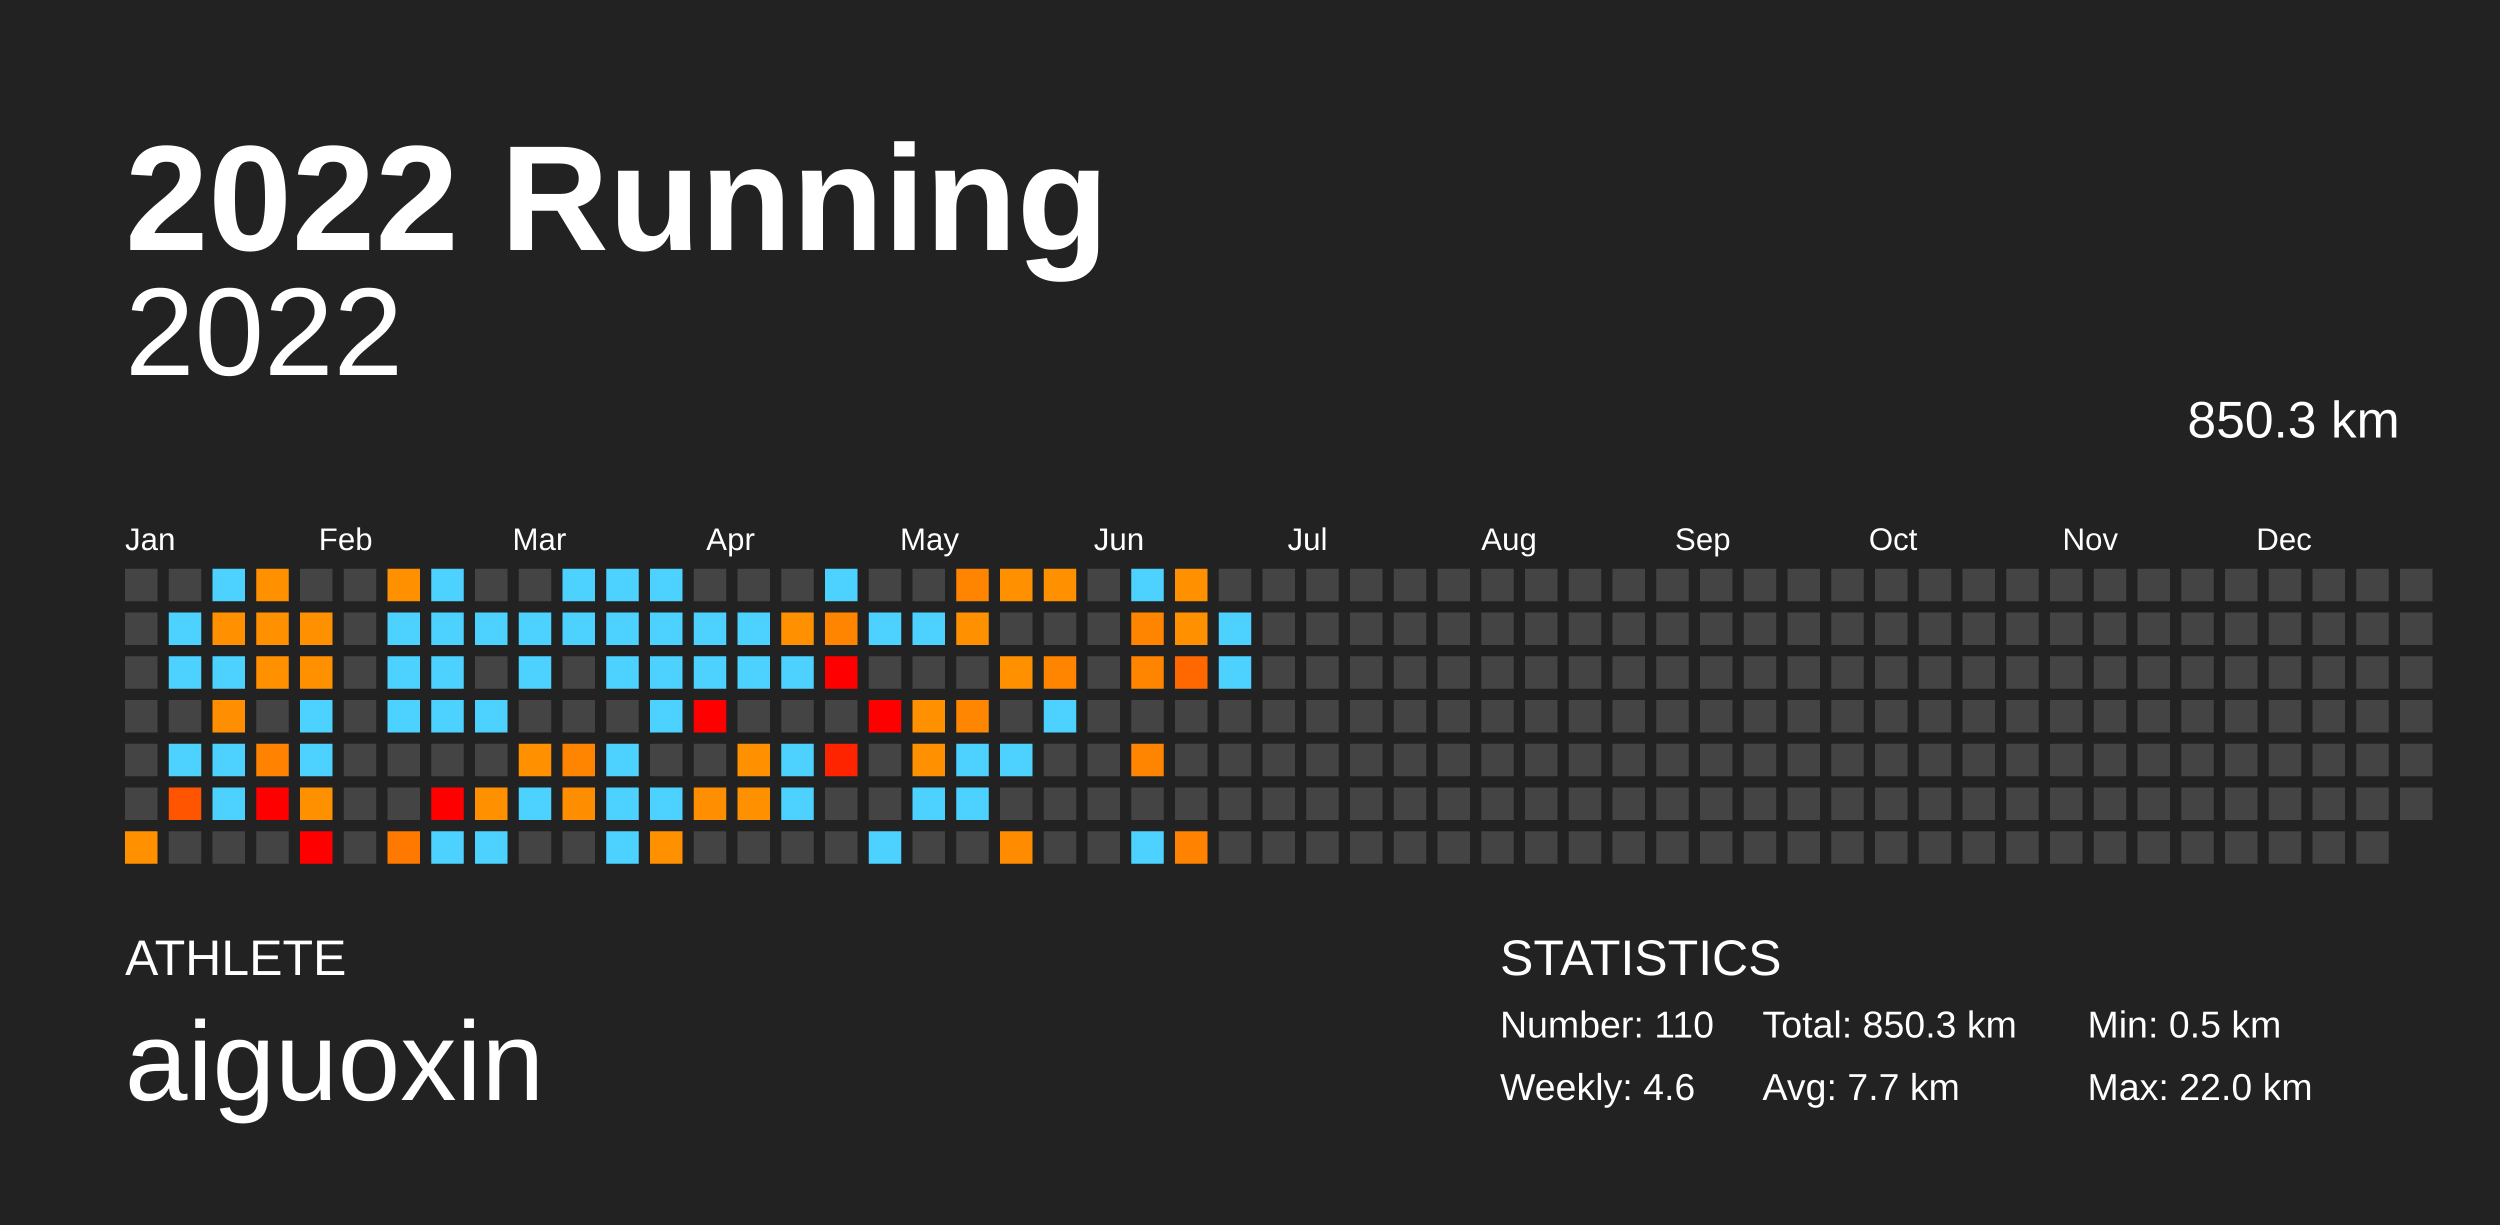
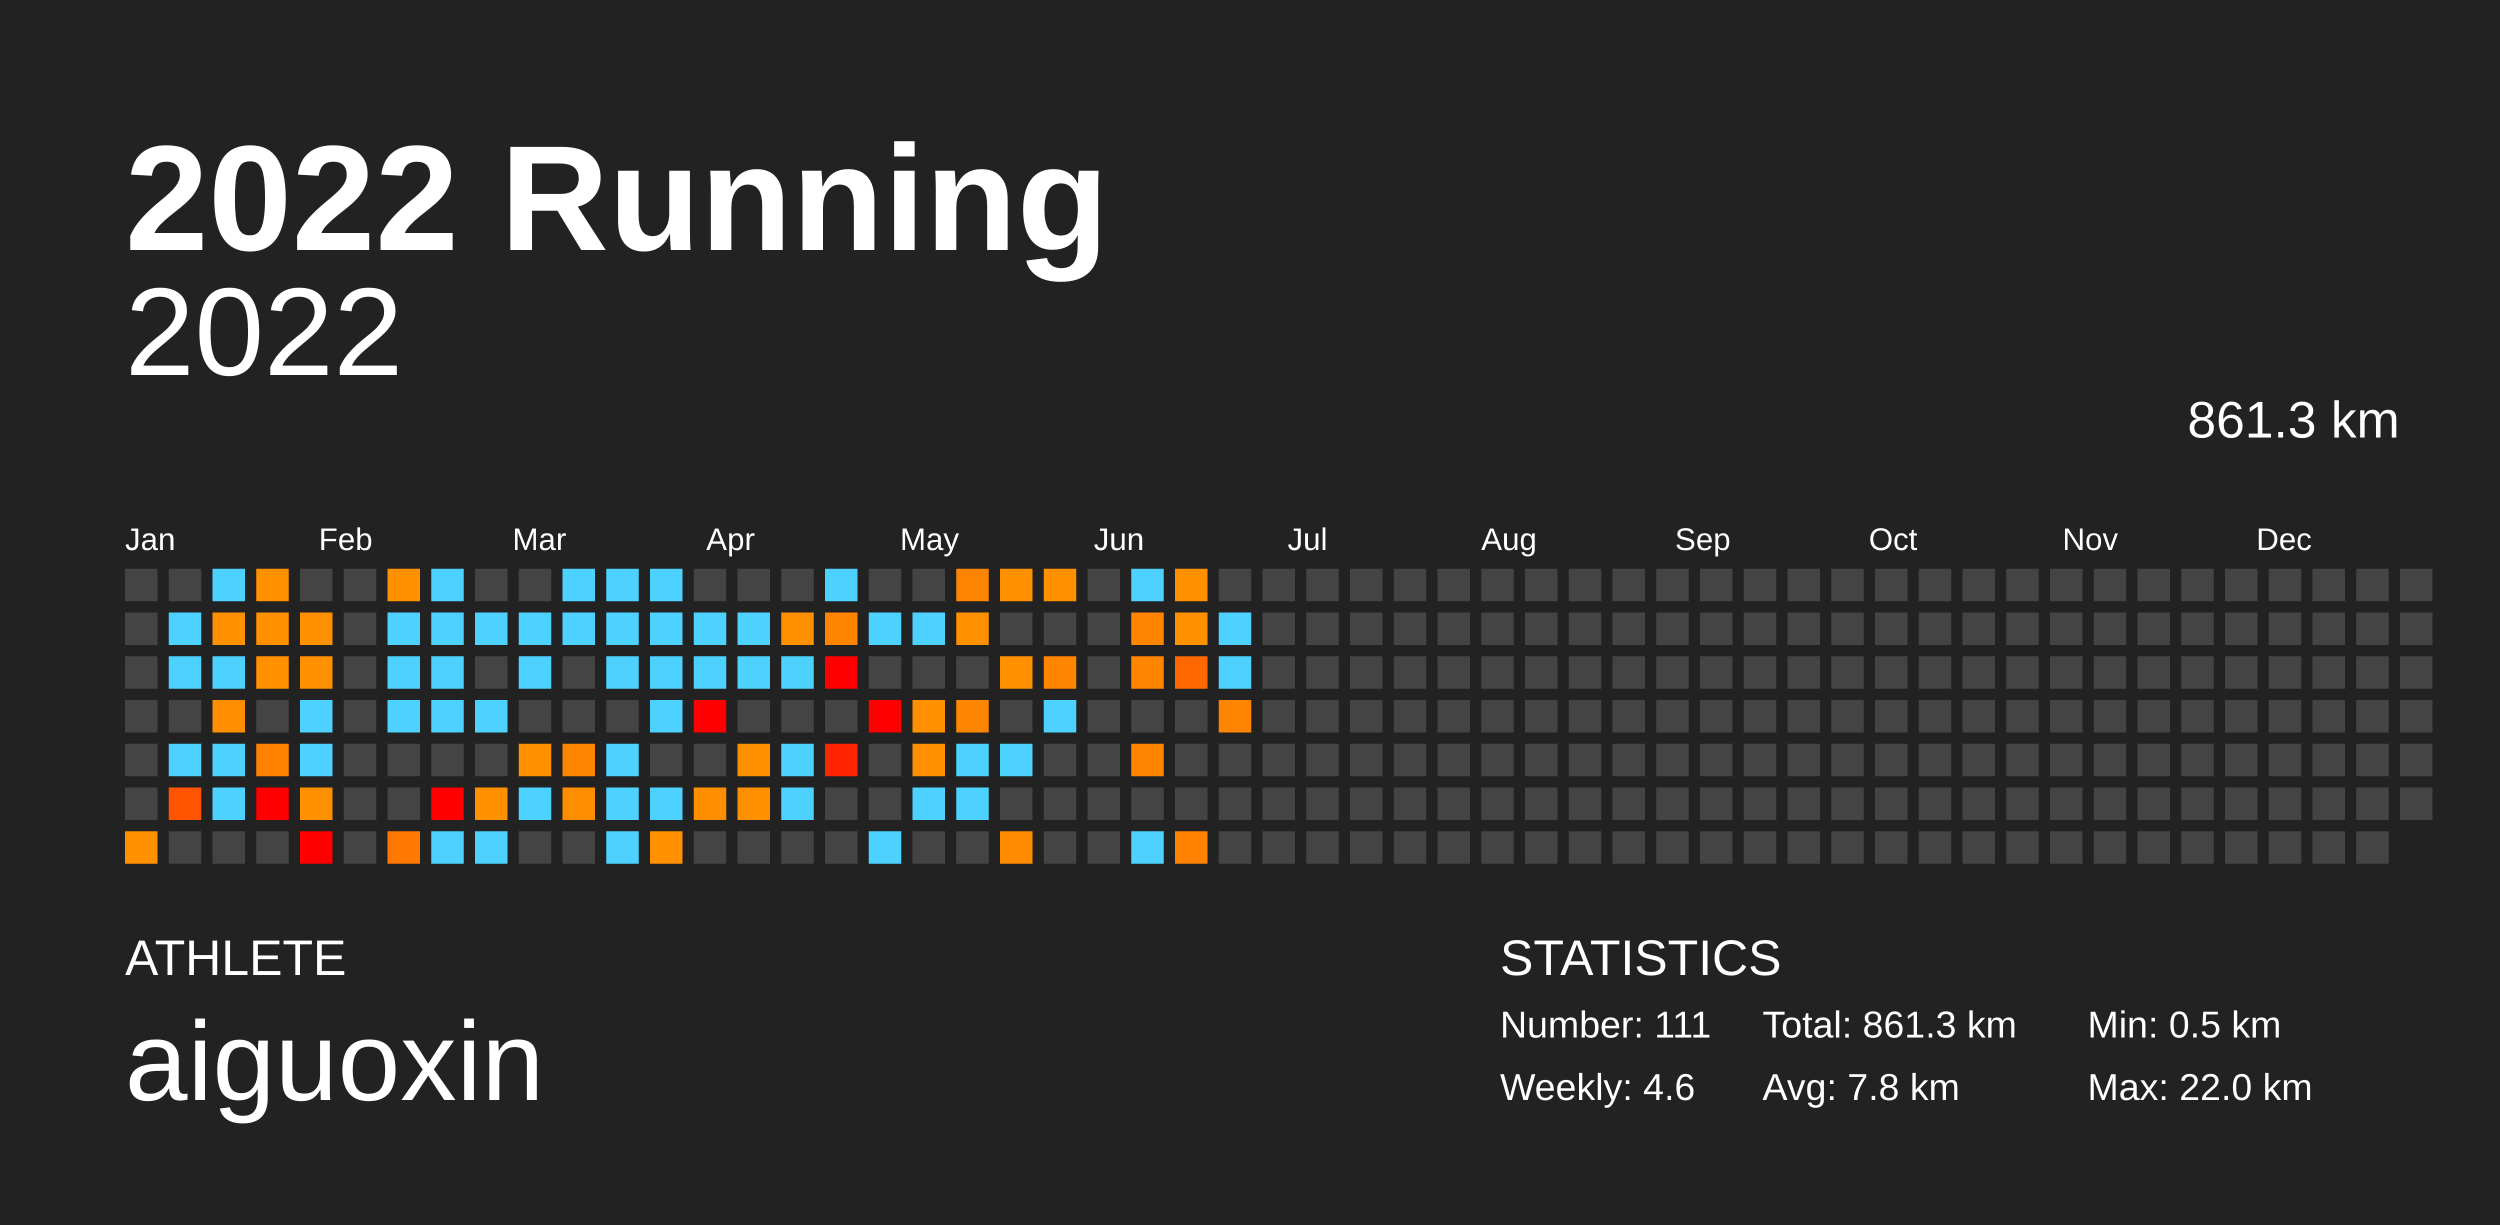
<svg xmlns="http://www.w3.org/2000/svg" baseProfile="full" height="98mm" version="1.1" viewBox="0,0,200,98" width="200mm">
  <defs />
  <rect fill="#222222" height="98" width="200" x="0" y="0" />
  <text fill="#FFFFFF" style="font-size:12px; font-family:Arial; font-weight:bold;" x="10" y="20">2022 Running</text>
  <text fill="#FFFFFF" style="font-size:4px; font-family:Arial" x="10" y="78">ATHLETE</text>
  <text fill="#FFFFFF" style="font-size:9px; font-family:Arial" x="10" y="88">aiguoxin</text>
  <text fill="#FFFFFF" style="font-size:4px; font-family:Arial" x="120" y="78">STATISTICS</text>
-   <text fill="#FFFFFF" style="font-size:3px; font-family:Arial" x="120" y="83">Number: 110</text>
+   <text fill="#FFFFFF" style="font-size:3px; font-family:Arial" x="120" y="83">Number: 111</text>
  <text fill="#FFFFFF" style="font-size:3px; font-family:Arial" x="120" y="88">Weekly: 4.6</text>
-   <text fill="#FFFFFF" style="font-size:3px; font-family:Arial" x="141" y="83">Total: 850.3 km</text>
-   <text fill="#FFFFFF" style="font-size:3px; font-family:Arial" x="141" y="88">Avg: 7.7 km</text>
+   <text fill="#FFFFFF" style="font-size:3px; font-family:Arial" x="141" y="83">Total: 861.3 km</text>
+   <text fill="#FFFFFF" style="font-size:3px; font-family:Arial" x="141" y="88">Avg: 7.8 km</text>
  <text fill="#FFFFFF" style="font-size:3px; font-family:Arial" x="167" y="83">Min: 0.5 km</text>
  <text fill="#FFFFFF" style="font-size:3px; font-family:Arial" x="167" y="88">Max: 22.0 km</text>
  <text alignment-baseline="hanging" fill="#FFFFFF" style="font-size:10.0px; font-family:Arial;" x="10" y="30">2022</text>
-   <text alignment-baseline="hanging" fill="#FFFFFF" style="font-size:4.125px; font-family:Arial;" x="175" y="35">850.3 km</text>
+   <text alignment-baseline="hanging" fill="#FFFFFF" style="font-size:4.125px; font-family:Arial;" x="175" y="35">861.3 km</text>
  <text fill="#FFFFFF" style="font-size:2.5px; font-family:Arial" x="10.0" y="44">Jan</text>
  <text fill="#FFFFFF" style="font-size:2.5px; font-family:Arial" x="25.5" y="44">Feb</text>
  <text fill="#FFFFFF" style="font-size:2.5px; font-family:Arial" x="41.0" y="44">Mar</text>
  <text fill="#FFFFFF" style="font-size:2.5px; font-family:Arial" x="56.5" y="44">Apr</text>
  <text fill="#FFFFFF" style="font-size:2.5px; font-family:Arial" x="72.0" y="44">May</text>
  <text fill="#FFFFFF" style="font-size:2.5px; font-family:Arial" x="87.5" y="44">Jun</text>
  <text fill="#FFFFFF" style="font-size:2.5px; font-family:Arial" x="103.0" y="44">Jul</text>
  <text fill="#FFFFFF" style="font-size:2.5px; font-family:Arial" x="118.5" y="44">Aug</text>
  <text fill="#FFFFFF" style="font-size:2.5px; font-family:Arial" x="134.0" y="44">Sep</text>
  <text fill="#FFFFFF" style="font-size:2.5px; font-family:Arial" x="149.5" y="44">Oct</text>
  <text fill="#FFFFFF" style="font-size:2.5px; font-family:Arial" x="165.0" y="44">Nov</text>
  <text fill="#FFFFFF" style="font-size:2.5px; font-family:Arial" x="180.5" y="44">Dec</text>
  <rect fill="#444444" height="2.6" width="2.6" x="10.0" y="45.5" />
  <rect fill="#444444" height="2.6" width="2.6" x="10.0" y="49.0" />
  <rect fill="#444444" height="2.6" width="2.6" x="10.0" y="52.5" />
  <rect fill="#444444" height="2.6" width="2.6" x="10.0" y="56.0" />
  <rect fill="#444444" height="2.6" width="2.6" x="10.0" y="59.5" />
  <rect fill="#444444" height="2.6" width="2.6" x="10.0" y="63.0" />
  <rect fill="#ff9000" height="2.6" width="2.6" x="10.0" y="66.5" />
  <rect fill="#444444" height="2.6" width="2.6" x="13.5" y="45.5" />
  <rect fill="#4dd2ff" height="2.6" width="2.6" x="13.5" y="49.0" />
  <rect fill="#4dd2ff" height="2.6" width="2.6" x="13.5" y="52.5" />
  <rect fill="#444444" height="2.6" width="2.6" x="13.5" y="56.0" />
  <rect fill="#4dd2ff" height="2.6" width="2.6" x="13.5" y="59.5" />
  <rect fill="#ff5400" height="2.6" width="2.6" x="13.5" y="63.0" />
  <rect fill="#444444" height="2.6" width="2.6" x="13.5" y="66.5" />
  <rect fill="#4dd2ff" height="2.6" width="2.6" x="17.0" y="45.5" />
  <rect fill="#ff9000" height="2.6" width="2.6" x="17.0" y="49.0" />
  <rect fill="#4dd2ff" height="2.6" width="2.6" x="17.0" y="52.5" />
  <rect fill="#ff8f00" height="2.6" width="2.6" x="17.0" y="56.0" />
  <rect fill="#4dd2ff" height="2.6" width="2.6" x="17.0" y="59.5" />
  <rect fill="#4dd2ff" height="2.6" width="2.6" x="17.0" y="63.0" />
  <rect fill="#444444" height="2.6" width="2.6" x="17.0" y="66.5" />
  <rect fill="#ff9000" height="2.6" width="2.6" x="20.5" y="45.5" />
  <rect fill="#ff9000" height="2.6" width="2.6" x="20.5" y="49.0" />
  <rect fill="#ff9000" height="2.6" width="2.6" x="20.5" y="52.5" />
  <rect fill="#444444" height="2.6" width="2.6" x="20.5" y="56.0" />
  <rect fill="#ff8300" height="2.6" width="2.6" x="20.5" y="59.5" />
  <rect fill="red" height="2.6" width="2.6" x="20.5" y="63.0" />
  <rect fill="#444444" height="2.6" width="2.6" x="20.5" y="66.5" />
  <rect fill="#444444" height="2.6" width="2.6" x="24.0" y="45.5" />
  <rect fill="#ff9000" height="2.6" width="2.6" x="24.0" y="49.0" />
  <rect fill="#ff9000" height="2.6" width="2.6" x="24.0" y="52.5" />
  <rect fill="#4dd2ff" height="2.6" width="2.6" x="24.0" y="56.0" />
  <rect fill="#4dd2ff" height="2.6" width="2.6" x="24.0" y="59.5" />
  <rect fill="#ff9000" height="2.6" width="2.6" x="24.0" y="63.0" />
  <rect fill="red" height="2.6" width="2.6" x="24.0" y="66.5" />
  <rect fill="#444444" height="2.6" width="2.6" x="27.5" y="45.5" />
  <rect fill="#444444" height="2.6" width="2.6" x="27.5" y="49.0" />
  <rect fill="#444444" height="2.6" width="2.6" x="27.5" y="52.5" />
  <rect fill="#444444" height="2.6" width="2.6" x="27.5" y="56.0" />
  <rect fill="#444444" height="2.6" width="2.6" x="27.5" y="59.5" />
  <rect fill="#444444" height="2.6" width="2.6" x="27.5" y="63.0" />
  <rect fill="#444444" height="2.6" width="2.6" x="27.5" y="66.5" />
  <rect fill="#ff9000" height="2.6" width="2.6" x="31.0" y="45.5" />
  <rect fill="#4dd2ff" height="2.6" width="2.6" x="31.0" y="49.0" />
  <rect fill="#4dd2ff" height="2.6" width="2.6" x="31.0" y="52.5" />
  <rect fill="#4dd2ff" height="2.6" width="2.6" x="31.0" y="56.0" />
  <rect fill="#444444" height="2.6" width="2.6" x="31.0" y="59.5" />
  <rect fill="#444444" height="2.6" width="2.6" x="31.0" y="63.0" />
  <rect fill="#ff7800" height="2.6" width="2.6" x="31.0" y="66.5" />
  <rect fill="#4dd2ff" height="2.6" width="2.6" x="34.5" y="45.5" />
  <rect fill="#4dd2ff" height="2.6" width="2.6" x="34.5" y="49.0" />
  <rect fill="#4dd2ff" height="2.6" width="2.6" x="34.5" y="52.5" />
  <rect fill="#4dd2ff" height="2.6" width="2.6" x="34.5" y="56.0" />
  <rect fill="#444444" height="2.6" width="2.6" x="34.5" y="59.5" />
  <rect fill="red" height="2.6" width="2.6" x="34.5" y="63.0" />
  <rect fill="#4dd2ff" height="2.6" width="2.6" x="34.5" y="66.5" />
  <rect fill="#444444" height="2.6" width="2.6" x="38.0" y="45.5" />
  <rect fill="#4dd2ff" height="2.6" width="2.6" x="38.0" y="49.0" />
  <rect fill="#444444" height="2.6" width="2.6" x="38.0" y="52.5" />
  <rect fill="#4dd2ff" height="2.6" width="2.6" x="38.0" y="56.0" />
  <rect fill="#444444" height="2.6" width="2.6" x="38.0" y="59.5" />
  <rect fill="#ff9000" height="2.6" width="2.6" x="38.0" y="63.0" />
  <rect fill="#4dd2ff" height="2.6" width="2.6" x="38.0" y="66.5" />
  <rect fill="#444444" height="2.6" width="2.6" x="41.5" y="45.5" />
  <rect fill="#4dd2ff" height="2.6" width="2.6" x="41.5" y="49.0" />
  <rect fill="#4dd2ff" height="2.6" width="2.6" x="41.5" y="52.5" />
  <rect fill="#444444" height="2.6" width="2.6" x="41.5" y="56.0" />
  <rect fill="#ff9000" height="2.6" width="2.6" x="41.5" y="59.5" />
  <rect fill="#4dd2ff" height="2.6" width="2.6" x="41.5" y="63.0" />
  <rect fill="#444444" height="2.6" width="2.6" x="41.5" y="66.5" />
  <rect fill="#4dd2ff" height="2.6" width="2.6" x="45.0" y="45.5" />
  <rect fill="#4dd2ff" height="2.6" width="2.6" x="45.0" y="49.0" />
  <rect fill="#444444" height="2.6" width="2.6" x="45.0" y="52.5" />
  <rect fill="#444444" height="2.6" width="2.6" x="45.0" y="56.0" />
  <rect fill="#ff8400" height="2.6" width="2.6" x="45.0" y="59.5" />
  <rect fill="#ff8d00" height="2.6" width="2.6" x="45.0" y="63.0" />
  <rect fill="#444444" height="2.6" width="2.6" x="45.0" y="66.5" />
  <rect fill="#4dd2ff" height="2.6" width="2.6" x="48.5" y="45.5" />
  <rect fill="#4dd2ff" height="2.6" width="2.6" x="48.5" y="49.0" />
  <rect fill="#4dd2ff" height="2.6" width="2.6" x="48.5" y="52.5" />
  <rect fill="#444444" height="2.6" width="2.6" x="48.5" y="56.0" />
  <rect fill="#4dd2ff" height="2.6" width="2.6" x="48.5" y="59.5" />
  <rect fill="#4dd2ff" height="2.6" width="2.6" x="48.5" y="63.0" />
  <rect fill="#4dd2ff" height="2.6" width="2.6" x="48.5" y="66.5" />
  <rect fill="#4dd2ff" height="2.6" width="2.6" x="52.0" y="45.5" />
  <rect fill="#4dd2ff" height="2.6" width="2.6" x="52.0" y="49.0" />
  <rect fill="#4dd2ff" height="2.6" width="2.6" x="52.0" y="52.5" />
  <rect fill="#4dd2ff" height="2.6" width="2.6" x="52.0" y="56.0" />
  <rect fill="#444444" height="2.6" width="2.6" x="52.0" y="59.5" />
  <rect fill="#4dd2ff" height="2.6" width="2.6" x="52.0" y="63.0" />
  <rect fill="#ff9000" height="2.6" width="2.6" x="52.0" y="66.5" />
  <rect fill="#444444" height="2.6" width="2.6" x="55.5" y="45.5" />
  <rect fill="#4dd2ff" height="2.6" width="2.6" x="55.5" y="49.0" />
  <rect fill="#4dd2ff" height="2.6" width="2.6" x="55.5" y="52.5" />
  <rect fill="red" height="2.6" width="2.6" x="55.5" y="56.0" />
  <rect fill="#444444" height="2.6" width="2.6" x="55.5" y="59.5" />
  <rect fill="#ff8e00" height="2.6" width="2.6" x="55.5" y="63.0" />
  <rect fill="#444444" height="2.6" width="2.6" x="55.5" y="66.5" />
  <rect fill="#444444" height="2.6" width="2.6" x="59.0" y="45.5" />
  <rect fill="#4dd2ff" height="2.6" width="2.6" x="59.0" y="49.0" />
  <rect fill="#4dd2ff" height="2.6" width="2.6" x="59.0" y="52.5" />
  <rect fill="#444444" height="2.6" width="2.6" x="59.0" y="56.0" />
  <rect fill="#ff9000" height="2.6" width="2.6" x="59.0" y="59.5" />
  <rect fill="#ff9000" height="2.6" width="2.6" x="59.0" y="63.0" />
  <rect fill="#444444" height="2.6" width="2.6" x="59.0" y="66.5" />
  <rect fill="#444444" height="2.6" width="2.6" x="62.5" y="45.5" />
  <rect fill="#ff9000" height="2.6" width="2.6" x="62.5" y="49.0" />
  <rect fill="#4dd2ff" height="2.6" width="2.6" x="62.5" y="52.5" />
  <rect fill="#444444" height="2.6" width="2.6" x="62.5" y="56.0" />
  <rect fill="#4dd2ff" height="2.6" width="2.6" x="62.5" y="59.5" />
  <rect fill="#4dd2ff" height="2.6" width="2.6" x="62.5" y="63.0" />
  <rect fill="#444444" height="2.6" width="2.6" x="62.5" y="66.5" />
  <rect fill="#4dd2ff" height="2.6" width="2.6" x="66.0" y="45.5" />
  <rect fill="#ff8400" height="2.6" width="2.6" x="66.0" y="49.0" />
  <rect fill="red" height="2.6" width="2.6" x="66.0" y="52.5" />
  <rect fill="#444444" height="2.6" width="2.6" x="66.0" y="56.0" />
  <rect fill="#ff2400" height="2.6" width="2.6" x="66.0" y="59.5" />
  <rect fill="#444444" height="2.6" width="2.6" x="66.0" y="63.0" />
  <rect fill="#444444" height="2.6" width="2.6" x="66.0" y="66.5" />
  <rect fill="#444444" height="2.6" width="2.6" x="69.5" y="45.5" />
  <rect fill="#4dd2ff" height="2.6" width="2.6" x="69.5" y="49.0" />
  <rect fill="#444444" height="2.6" width="2.6" x="69.5" y="52.5" />
  <rect fill="red" height="2.6" width="2.6" x="69.5" y="56.0" />
  <rect fill="#444444" height="2.6" width="2.6" x="69.5" y="59.5" />
  <rect fill="#444444" height="2.6" width="2.6" x="69.5" y="63.0" />
  <rect fill="#4dd2ff" height="2.6" width="2.6" x="69.5" y="66.5" />
  <rect fill="#444444" height="2.6" width="2.6" x="73.0" y="45.5" />
  <rect fill="#4dd2ff" height="2.6" width="2.6" x="73.0" y="49.0" />
  <rect fill="#444444" height="2.6" width="2.6" x="73.0" y="52.5" />
  <rect fill="#ff9000" height="2.6" width="2.6" x="73.0" y="56.0" />
  <rect fill="#ff9000" height="2.6" width="2.6" x="73.0" y="59.5" />
  <rect fill="#4dd2ff" height="2.6" width="2.6" x="73.0" y="63.0" />
  <rect fill="#444444" height="2.6" width="2.6" x="73.0" y="66.5" />
  <rect fill="#ff8400" height="2.6" width="2.6" x="76.5" y="45.5" />
  <rect fill="#ff9000" height="2.6" width="2.6" x="76.5" y="49.0" />
  <rect fill="#444444" height="2.6" width="2.6" x="76.5" y="52.5" />
  <rect fill="#ff8600" height="2.6" width="2.6" x="76.5" y="56.0" />
  <rect fill="#4dd2ff" height="2.6" width="2.6" x="76.5" y="59.5" />
  <rect fill="#4dd2ff" height="2.6" width="2.6" x="76.5" y="63.0" />
  <rect fill="#444444" height="2.6" width="2.6" x="76.5" y="66.5" />
  <rect fill="#ff9000" height="2.6" width="2.6" x="80.0" y="45.5" />
  <rect fill="#444444" height="2.6" width="2.6" x="80.0" y="49.0" />
  <rect fill="#ff9000" height="2.6" width="2.6" x="80.0" y="52.5" />
  <rect fill="#444444" height="2.6" width="2.6" x="80.0" y="56.0" />
  <rect fill="#4dd2ff" height="2.6" width="2.6" x="80.0" y="59.5" />
  <rect fill="#444444" height="2.6" width="2.6" x="80.0" y="63.0" />
  <rect fill="#ff8c00" height="2.6" width="2.6" x="80.0" y="66.5" />
  <rect fill="#ff9000" height="2.6" width="2.6" x="83.5" y="45.5" />
  <rect fill="#444444" height="2.6" width="2.6" x="83.5" y="49.0" />
  <rect fill="#ff8400" height="2.6" width="2.6" x="83.5" y="52.5" />
  <rect fill="#4dd2ff" height="2.6" width="2.6" x="83.5" y="56.0" />
  <rect fill="#444444" height="2.6" width="2.6" x="83.5" y="59.5" />
  <rect fill="#444444" height="2.6" width="2.6" x="83.5" y="63.0" />
  <rect fill="#444444" height="2.6" width="2.6" x="83.5" y="66.5" />
  <rect fill="#444444" height="2.6" width="2.6" x="87.0" y="45.5" />
  <rect fill="#444444" height="2.6" width="2.6" x="87.0" y="49.0" />
  <rect fill="#444444" height="2.6" width="2.6" x="87.0" y="52.5" />
  <rect fill="#444444" height="2.6" width="2.6" x="87.0" y="56.0" />
  <rect fill="#444444" height="2.6" width="2.6" x="87.0" y="59.5" />
  <rect fill="#444444" height="2.6" width="2.6" x="87.0" y="63.0" />
  <rect fill="#444444" height="2.6" width="2.6" x="87.0" y="66.5" />
  <rect fill="#4dd2ff" height="2.6" width="2.6" x="90.5" y="45.5" />
  <rect fill="#ff8400" height="2.6" width="2.6" x="90.5" y="49.0" />
  <rect fill="#ff8400" height="2.6" width="2.6" x="90.5" y="52.5" />
  <rect fill="#444444" height="2.6" width="2.6" x="90.5" y="56.0" />
  <rect fill="#ff8400" height="2.6" width="2.6" x="90.5" y="59.5" />
  <rect fill="#444444" height="2.6" width="2.6" x="90.5" y="63.0" />
  <rect fill="#4dd2ff" height="2.6" width="2.6" x="90.5" y="66.5" />
  <rect fill="#ff9000" height="2.6" width="2.6" x="94.0" y="45.5" />
  <rect fill="#ff9000" height="2.6" width="2.6" x="94.0" y="49.0" />
  <rect fill="#ff6800" height="2.6" width="2.6" x="94.0" y="52.5" />
  <rect fill="#444444" height="2.6" width="2.6" x="94.0" y="56.0" />
  <rect fill="#444444" height="2.6" width="2.6" x="94.0" y="59.5" />
  <rect fill="#444444" height="2.6" width="2.6" x="94.0" y="63.0" />
  <rect fill="#ff8200" height="2.6" width="2.6" x="94.0" y="66.5" />
  <rect fill="#444444" height="2.6" width="2.6" x="97.5" y="45.5" />
  <rect fill="#4dd2ff" height="2.6" width="2.6" x="97.5" y="49.0" />
  <rect fill="#4dd2ff" height="2.6" width="2.6" x="97.5" y="52.5" />
-   <rect fill="#444444" height="2.6" width="2.6" x="97.5" y="56.0" />
+   <rect fill="#ff8400" height="2.6" width="2.6" x="97.5" y="56.0" />
  <rect fill="#444444" height="2.6" width="2.6" x="97.5" y="59.5" />
  <rect fill="#444444" height="2.6" width="2.6" x="97.5" y="63.0" />
  <rect fill="#444444" height="2.6" width="2.6" x="97.5" y="66.5" />
  <rect fill="#444444" height="2.6" width="2.6" x="101.0" y="45.5" />
  <rect fill="#444444" height="2.6" width="2.6" x="101.0" y="49.0" />
  <rect fill="#444444" height="2.6" width="2.6" x="101.0" y="52.5" />
  <rect fill="#444444" height="2.6" width="2.6" x="101.0" y="56.0" />
  <rect fill="#444444" height="2.6" width="2.6" x="101.0" y="59.5" />
  <rect fill="#444444" height="2.6" width="2.6" x="101.0" y="63.0" />
  <rect fill="#444444" height="2.6" width="2.6" x="101.0" y="66.5" />
  <rect fill="#444444" height="2.6" width="2.6" x="104.5" y="45.5" />
  <rect fill="#444444" height="2.6" width="2.6" x="104.5" y="49.0" />
  <rect fill="#444444" height="2.6" width="2.6" x="104.5" y="52.5" />
  <rect fill="#444444" height="2.6" width="2.6" x="104.5" y="56.0" />
  <rect fill="#444444" height="2.6" width="2.6" x="104.5" y="59.5" />
  <rect fill="#444444" height="2.6" width="2.6" x="104.5" y="63.0" />
  <rect fill="#444444" height="2.6" width="2.6" x="104.5" y="66.5" />
  <rect fill="#444444" height="2.6" width="2.6" x="108.0" y="45.5" />
  <rect fill="#444444" height="2.6" width="2.6" x="108.0" y="49.0" />
  <rect fill="#444444" height="2.6" width="2.6" x="108.0" y="52.5" />
  <rect fill="#444444" height="2.6" width="2.6" x="108.0" y="56.0" />
  <rect fill="#444444" height="2.6" width="2.6" x="108.0" y="59.5" />
  <rect fill="#444444" height="2.6" width="2.6" x="108.0" y="63.0" />
  <rect fill="#444444" height="2.6" width="2.6" x="108.0" y="66.5" />
  <rect fill="#444444" height="2.6" width="2.6" x="111.5" y="45.5" />
  <rect fill="#444444" height="2.6" width="2.6" x="111.5" y="49.0" />
  <rect fill="#444444" height="2.6" width="2.6" x="111.5" y="52.5" />
  <rect fill="#444444" height="2.6" width="2.6" x="111.5" y="56.0" />
  <rect fill="#444444" height="2.6" width="2.6" x="111.5" y="59.5" />
  <rect fill="#444444" height="2.6" width="2.6" x="111.5" y="63.0" />
  <rect fill="#444444" height="2.6" width="2.6" x="111.5" y="66.5" />
  <rect fill="#444444" height="2.6" width="2.6" x="115.0" y="45.5" />
  <rect fill="#444444" height="2.6" width="2.6" x="115.0" y="49.0" />
  <rect fill="#444444" height="2.6" width="2.6" x="115.0" y="52.5" />
  <rect fill="#444444" height="2.6" width="2.6" x="115.0" y="56.0" />
  <rect fill="#444444" height="2.6" width="2.6" x="115.0" y="59.5" />
  <rect fill="#444444" height="2.6" width="2.6" x="115.0" y="63.0" />
  <rect fill="#444444" height="2.6" width="2.6" x="115.0" y="66.5" />
  <rect fill="#444444" height="2.6" width="2.6" x="118.5" y="45.5" />
  <rect fill="#444444" height="2.6" width="2.6" x="118.5" y="49.0" />
  <rect fill="#444444" height="2.6" width="2.6" x="118.5" y="52.5" />
  <rect fill="#444444" height="2.6" width="2.6" x="118.5" y="56.0" />
  <rect fill="#444444" height="2.6" width="2.6" x="118.5" y="59.5" />
  <rect fill="#444444" height="2.6" width="2.6" x="118.5" y="63.0" />
  <rect fill="#444444" height="2.6" width="2.6" x="118.5" y="66.5" />
  <rect fill="#444444" height="2.6" width="2.6" x="122.0" y="45.5" />
  <rect fill="#444444" height="2.6" width="2.6" x="122.0" y="49.0" />
  <rect fill="#444444" height="2.6" width="2.6" x="122.0" y="52.5" />
  <rect fill="#444444" height="2.6" width="2.6" x="122.0" y="56.0" />
  <rect fill="#444444" height="2.6" width="2.6" x="122.0" y="59.5" />
  <rect fill="#444444" height="2.6" width="2.6" x="122.0" y="63.0" />
  <rect fill="#444444" height="2.6" width="2.6" x="122.0" y="66.5" />
  <rect fill="#444444" height="2.6" width="2.6" x="125.5" y="45.5" />
  <rect fill="#444444" height="2.6" width="2.6" x="125.5" y="49.0" />
  <rect fill="#444444" height="2.6" width="2.6" x="125.5" y="52.5" />
  <rect fill="#444444" height="2.6" width="2.6" x="125.5" y="56.0" />
  <rect fill="#444444" height="2.6" width="2.6" x="125.5" y="59.5" />
  <rect fill="#444444" height="2.6" width="2.6" x="125.5" y="63.0" />
  <rect fill="#444444" height="2.6" width="2.6" x="125.5" y="66.5" />
  <rect fill="#444444" height="2.6" width="2.6" x="129.0" y="45.5" />
  <rect fill="#444444" height="2.6" width="2.6" x="129.0" y="49.0" />
  <rect fill="#444444" height="2.6" width="2.6" x="129.0" y="52.5" />
  <rect fill="#444444" height="2.6" width="2.6" x="129.0" y="56.0" />
  <rect fill="#444444" height="2.6" width="2.6" x="129.0" y="59.5" />
  <rect fill="#444444" height="2.6" width="2.6" x="129.0" y="63.0" />
  <rect fill="#444444" height="2.6" width="2.6" x="129.0" y="66.5" />
  <rect fill="#444444" height="2.6" width="2.6" x="132.5" y="45.5" />
  <rect fill="#444444" height="2.6" width="2.6" x="132.5" y="49.0" />
  <rect fill="#444444" height="2.6" width="2.6" x="132.5" y="52.5" />
  <rect fill="#444444" height="2.6" width="2.6" x="132.5" y="56.0" />
  <rect fill="#444444" height="2.6" width="2.6" x="132.5" y="59.5" />
  <rect fill="#444444" height="2.6" width="2.6" x="132.5" y="63.0" />
  <rect fill="#444444" height="2.6" width="2.6" x="132.5" y="66.5" />
  <rect fill="#444444" height="2.6" width="2.6" x="136.0" y="45.5" />
  <rect fill="#444444" height="2.6" width="2.6" x="136.0" y="49.0" />
  <rect fill="#444444" height="2.6" width="2.6" x="136.0" y="52.5" />
  <rect fill="#444444" height="2.6" width="2.6" x="136.0" y="56.0" />
  <rect fill="#444444" height="2.6" width="2.6" x="136.0" y="59.5" />
  <rect fill="#444444" height="2.6" width="2.6" x="136.0" y="63.0" />
  <rect fill="#444444" height="2.6" width="2.6" x="136.0" y="66.5" />
  <rect fill="#444444" height="2.6" width="2.6" x="139.5" y="45.5" />
  <rect fill="#444444" height="2.6" width="2.6" x="139.5" y="49.0" />
  <rect fill="#444444" height="2.6" width="2.6" x="139.5" y="52.5" />
  <rect fill="#444444" height="2.6" width="2.6" x="139.5" y="56.0" />
  <rect fill="#444444" height="2.6" width="2.6" x="139.5" y="59.5" />
  <rect fill="#444444" height="2.6" width="2.6" x="139.5" y="63.0" />
  <rect fill="#444444" height="2.6" width="2.6" x="139.5" y="66.5" />
  <rect fill="#444444" height="2.6" width="2.6" x="143.0" y="45.5" />
  <rect fill="#444444" height="2.6" width="2.6" x="143.0" y="49.0" />
  <rect fill="#444444" height="2.6" width="2.6" x="143.0" y="52.5" />
  <rect fill="#444444" height="2.6" width="2.6" x="143.0" y="56.0" />
  <rect fill="#444444" height="2.6" width="2.6" x="143.0" y="59.5" />
  <rect fill="#444444" height="2.6" width="2.6" x="143.0" y="63.0" />
  <rect fill="#444444" height="2.6" width="2.6" x="143.0" y="66.5" />
  <rect fill="#444444" height="2.6" width="2.6" x="146.5" y="45.5" />
  <rect fill="#444444" height="2.6" width="2.6" x="146.5" y="49.0" />
  <rect fill="#444444" height="2.6" width="2.6" x="146.5" y="52.5" />
  <rect fill="#444444" height="2.6" width="2.6" x="146.5" y="56.0" />
  <rect fill="#444444" height="2.6" width="2.6" x="146.5" y="59.5" />
  <rect fill="#444444" height="2.6" width="2.6" x="146.5" y="63.0" />
  <rect fill="#444444" height="2.6" width="2.6" x="146.5" y="66.5" />
  <rect fill="#444444" height="2.6" width="2.6" x="150.0" y="45.5" />
  <rect fill="#444444" height="2.6" width="2.6" x="150.0" y="49.0" />
  <rect fill="#444444" height="2.6" width="2.6" x="150.0" y="52.5" />
  <rect fill="#444444" height="2.6" width="2.6" x="150.0" y="56.0" />
  <rect fill="#444444" height="2.6" width="2.6" x="150.0" y="59.5" />
  <rect fill="#444444" height="2.6" width="2.6" x="150.0" y="63.0" />
  <rect fill="#444444" height="2.6" width="2.6" x="150.0" y="66.5" />
  <rect fill="#444444" height="2.6" width="2.6" x="153.5" y="45.5" />
  <rect fill="#444444" height="2.6" width="2.6" x="153.5" y="49.0" />
  <rect fill="#444444" height="2.6" width="2.6" x="153.5" y="52.5" />
  <rect fill="#444444" height="2.6" width="2.6" x="153.5" y="56.0" />
  <rect fill="#444444" height="2.6" width="2.6" x="153.5" y="59.5" />
  <rect fill="#444444" height="2.6" width="2.6" x="153.5" y="63.0" />
  <rect fill="#444444" height="2.6" width="2.6" x="153.5" y="66.5" />
  <rect fill="#444444" height="2.6" width="2.6" x="157.0" y="45.5" />
  <rect fill="#444444" height="2.6" width="2.6" x="157.0" y="49.0" />
  <rect fill="#444444" height="2.6" width="2.6" x="157.0" y="52.5" />
  <rect fill="#444444" height="2.6" width="2.6" x="157.0" y="56.0" />
  <rect fill="#444444" height="2.6" width="2.6" x="157.0" y="59.5" />
  <rect fill="#444444" height="2.6" width="2.6" x="157.0" y="63.0" />
  <rect fill="#444444" height="2.6" width="2.6" x="157.0" y="66.5" />
  <rect fill="#444444" height="2.6" width="2.6" x="160.5" y="45.5" />
  <rect fill="#444444" height="2.6" width="2.6" x="160.5" y="49.0" />
  <rect fill="#444444" height="2.6" width="2.6" x="160.5" y="52.5" />
  <rect fill="#444444" height="2.6" width="2.6" x="160.5" y="56.0" />
  <rect fill="#444444" height="2.6" width="2.6" x="160.5" y="59.5" />
  <rect fill="#444444" height="2.6" width="2.6" x="160.5" y="63.0" />
  <rect fill="#444444" height="2.6" width="2.6" x="160.5" y="66.5" />
  <rect fill="#444444" height="2.6" width="2.6" x="164.0" y="45.5" />
  <rect fill="#444444" height="2.6" width="2.6" x="164.0" y="49.0" />
  <rect fill="#444444" height="2.6" width="2.6" x="164.0" y="52.5" />
  <rect fill="#444444" height="2.6" width="2.6" x="164.0" y="56.0" />
  <rect fill="#444444" height="2.6" width="2.6" x="164.0" y="59.5" />
  <rect fill="#444444" height="2.6" width="2.6" x="164.0" y="63.0" />
  <rect fill="#444444" height="2.6" width="2.6" x="164.0" y="66.5" />
  <rect fill="#444444" height="2.6" width="2.6" x="167.5" y="45.5" />
  <rect fill="#444444" height="2.6" width="2.6" x="167.5" y="49.0" />
  <rect fill="#444444" height="2.6" width="2.6" x="167.5" y="52.5" />
  <rect fill="#444444" height="2.6" width="2.6" x="167.5" y="56.0" />
  <rect fill="#444444" height="2.6" width="2.6" x="167.5" y="59.5" />
  <rect fill="#444444" height="2.6" width="2.6" x="167.5" y="63.0" />
  <rect fill="#444444" height="2.6" width="2.6" x="167.5" y="66.5" />
  <rect fill="#444444" height="2.6" width="2.6" x="171.0" y="45.5" />
  <rect fill="#444444" height="2.6" width="2.6" x="171.0" y="49.0" />
  <rect fill="#444444" height="2.6" width="2.6" x="171.0" y="52.5" />
  <rect fill="#444444" height="2.6" width="2.6" x="171.0" y="56.0" />
  <rect fill="#444444" height="2.6" width="2.6" x="171.0" y="59.5" />
  <rect fill="#444444" height="2.6" width="2.6" x="171.0" y="63.0" />
  <rect fill="#444444" height="2.6" width="2.6" x="171.0" y="66.5" />
  <rect fill="#444444" height="2.6" width="2.6" x="174.5" y="45.5" />
  <rect fill="#444444" height="2.6" width="2.6" x="174.5" y="49.0" />
  <rect fill="#444444" height="2.6" width="2.6" x="174.5" y="52.5" />
  <rect fill="#444444" height="2.6" width="2.6" x="174.5" y="56.0" />
  <rect fill="#444444" height="2.6" width="2.6" x="174.5" y="59.5" />
  <rect fill="#444444" height="2.6" width="2.6" x="174.5" y="63.0" />
  <rect fill="#444444" height="2.6" width="2.6" x="174.5" y="66.5" />
  <rect fill="#444444" height="2.6" width="2.6" x="178.0" y="45.5" />
  <rect fill="#444444" height="2.6" width="2.6" x="178.0" y="49.0" />
  <rect fill="#444444" height="2.6" width="2.6" x="178.0" y="52.5" />
  <rect fill="#444444" height="2.6" width="2.6" x="178.0" y="56.0" />
  <rect fill="#444444" height="2.6" width="2.6" x="178.0" y="59.5" />
  <rect fill="#444444" height="2.6" width="2.6" x="178.0" y="63.0" />
  <rect fill="#444444" height="2.6" width="2.6" x="178.0" y="66.5" />
  <rect fill="#444444" height="2.6" width="2.6" x="181.5" y="45.5" />
  <rect fill="#444444" height="2.6" width="2.6" x="181.5" y="49.0" />
  <rect fill="#444444" height="2.6" width="2.6" x="181.5" y="52.5" />
  <rect fill="#444444" height="2.6" width="2.6" x="181.5" y="56.0" />
  <rect fill="#444444" height="2.6" width="2.6" x="181.5" y="59.5" />
  <rect fill="#444444" height="2.6" width="2.6" x="181.5" y="63.0" />
  <rect fill="#444444" height="2.6" width="2.6" x="181.5" y="66.5" />
  <rect fill="#444444" height="2.6" width="2.6" x="185.0" y="45.5" />
  <rect fill="#444444" height="2.6" width="2.6" x="185.0" y="49.0" />
  <rect fill="#444444" height="2.6" width="2.6" x="185.0" y="52.5" />
  <rect fill="#444444" height="2.6" width="2.6" x="185.0" y="56.0" />
  <rect fill="#444444" height="2.6" width="2.6" x="185.0" y="59.5" />
  <rect fill="#444444" height="2.6" width="2.6" x="185.0" y="63.0" />
  <rect fill="#444444" height="2.6" width="2.6" x="185.0" y="66.5" />
  <rect fill="#444444" height="2.6" width="2.6" x="188.5" y="45.5" />
  <rect fill="#444444" height="2.6" width="2.6" x="188.5" y="49.0" />
  <rect fill="#444444" height="2.6" width="2.6" x="188.5" y="52.5" />
  <rect fill="#444444" height="2.6" width="2.6" x="188.5" y="56.0" />
  <rect fill="#444444" height="2.6" width="2.6" x="188.5" y="59.5" />
  <rect fill="#444444" height="2.6" width="2.6" x="188.5" y="63.0" />
  <rect fill="#444444" height="2.6" width="2.6" x="188.5" y="66.5" />
  <rect fill="#444444" height="2.6" width="2.6" x="192.0" y="45.5" />
  <rect fill="#444444" height="2.6" width="2.6" x="192.0" y="49.0" />
  <rect fill="#444444" height="2.6" width="2.6" x="192.0" y="52.5" />
  <rect fill="#444444" height="2.6" width="2.6" x="192.0" y="56.0" />
  <rect fill="#444444" height="2.6" width="2.6" x="192.0" y="59.5" />
  <rect fill="#444444" height="2.6" width="2.6" x="192.0" y="63.0" />
</svg>
